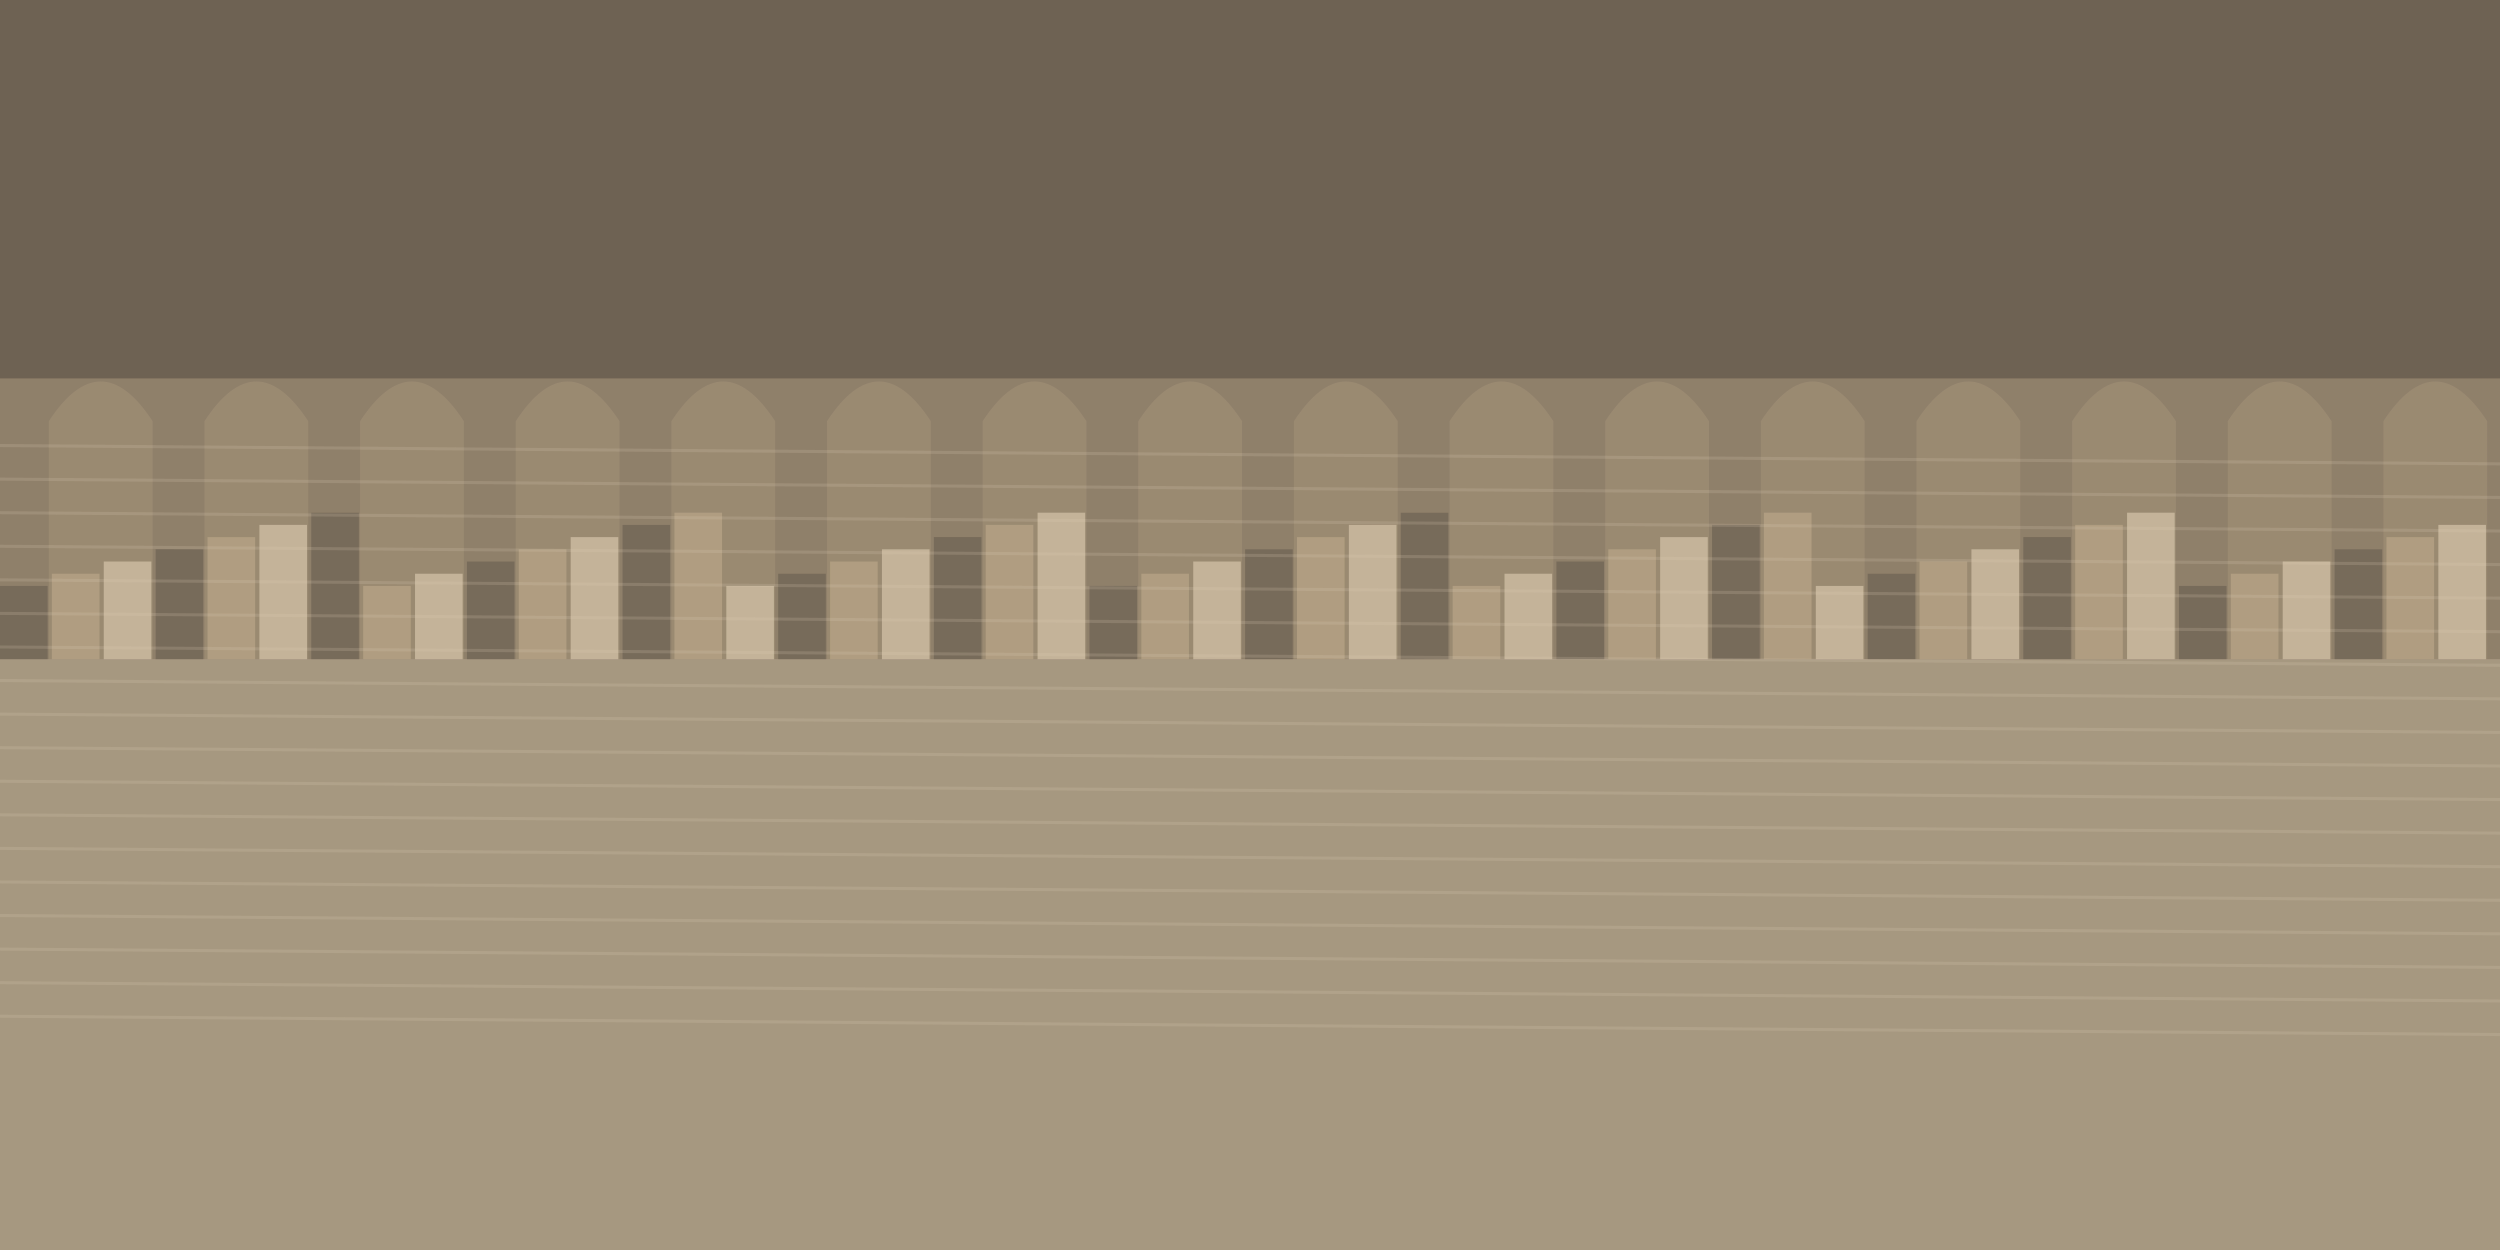
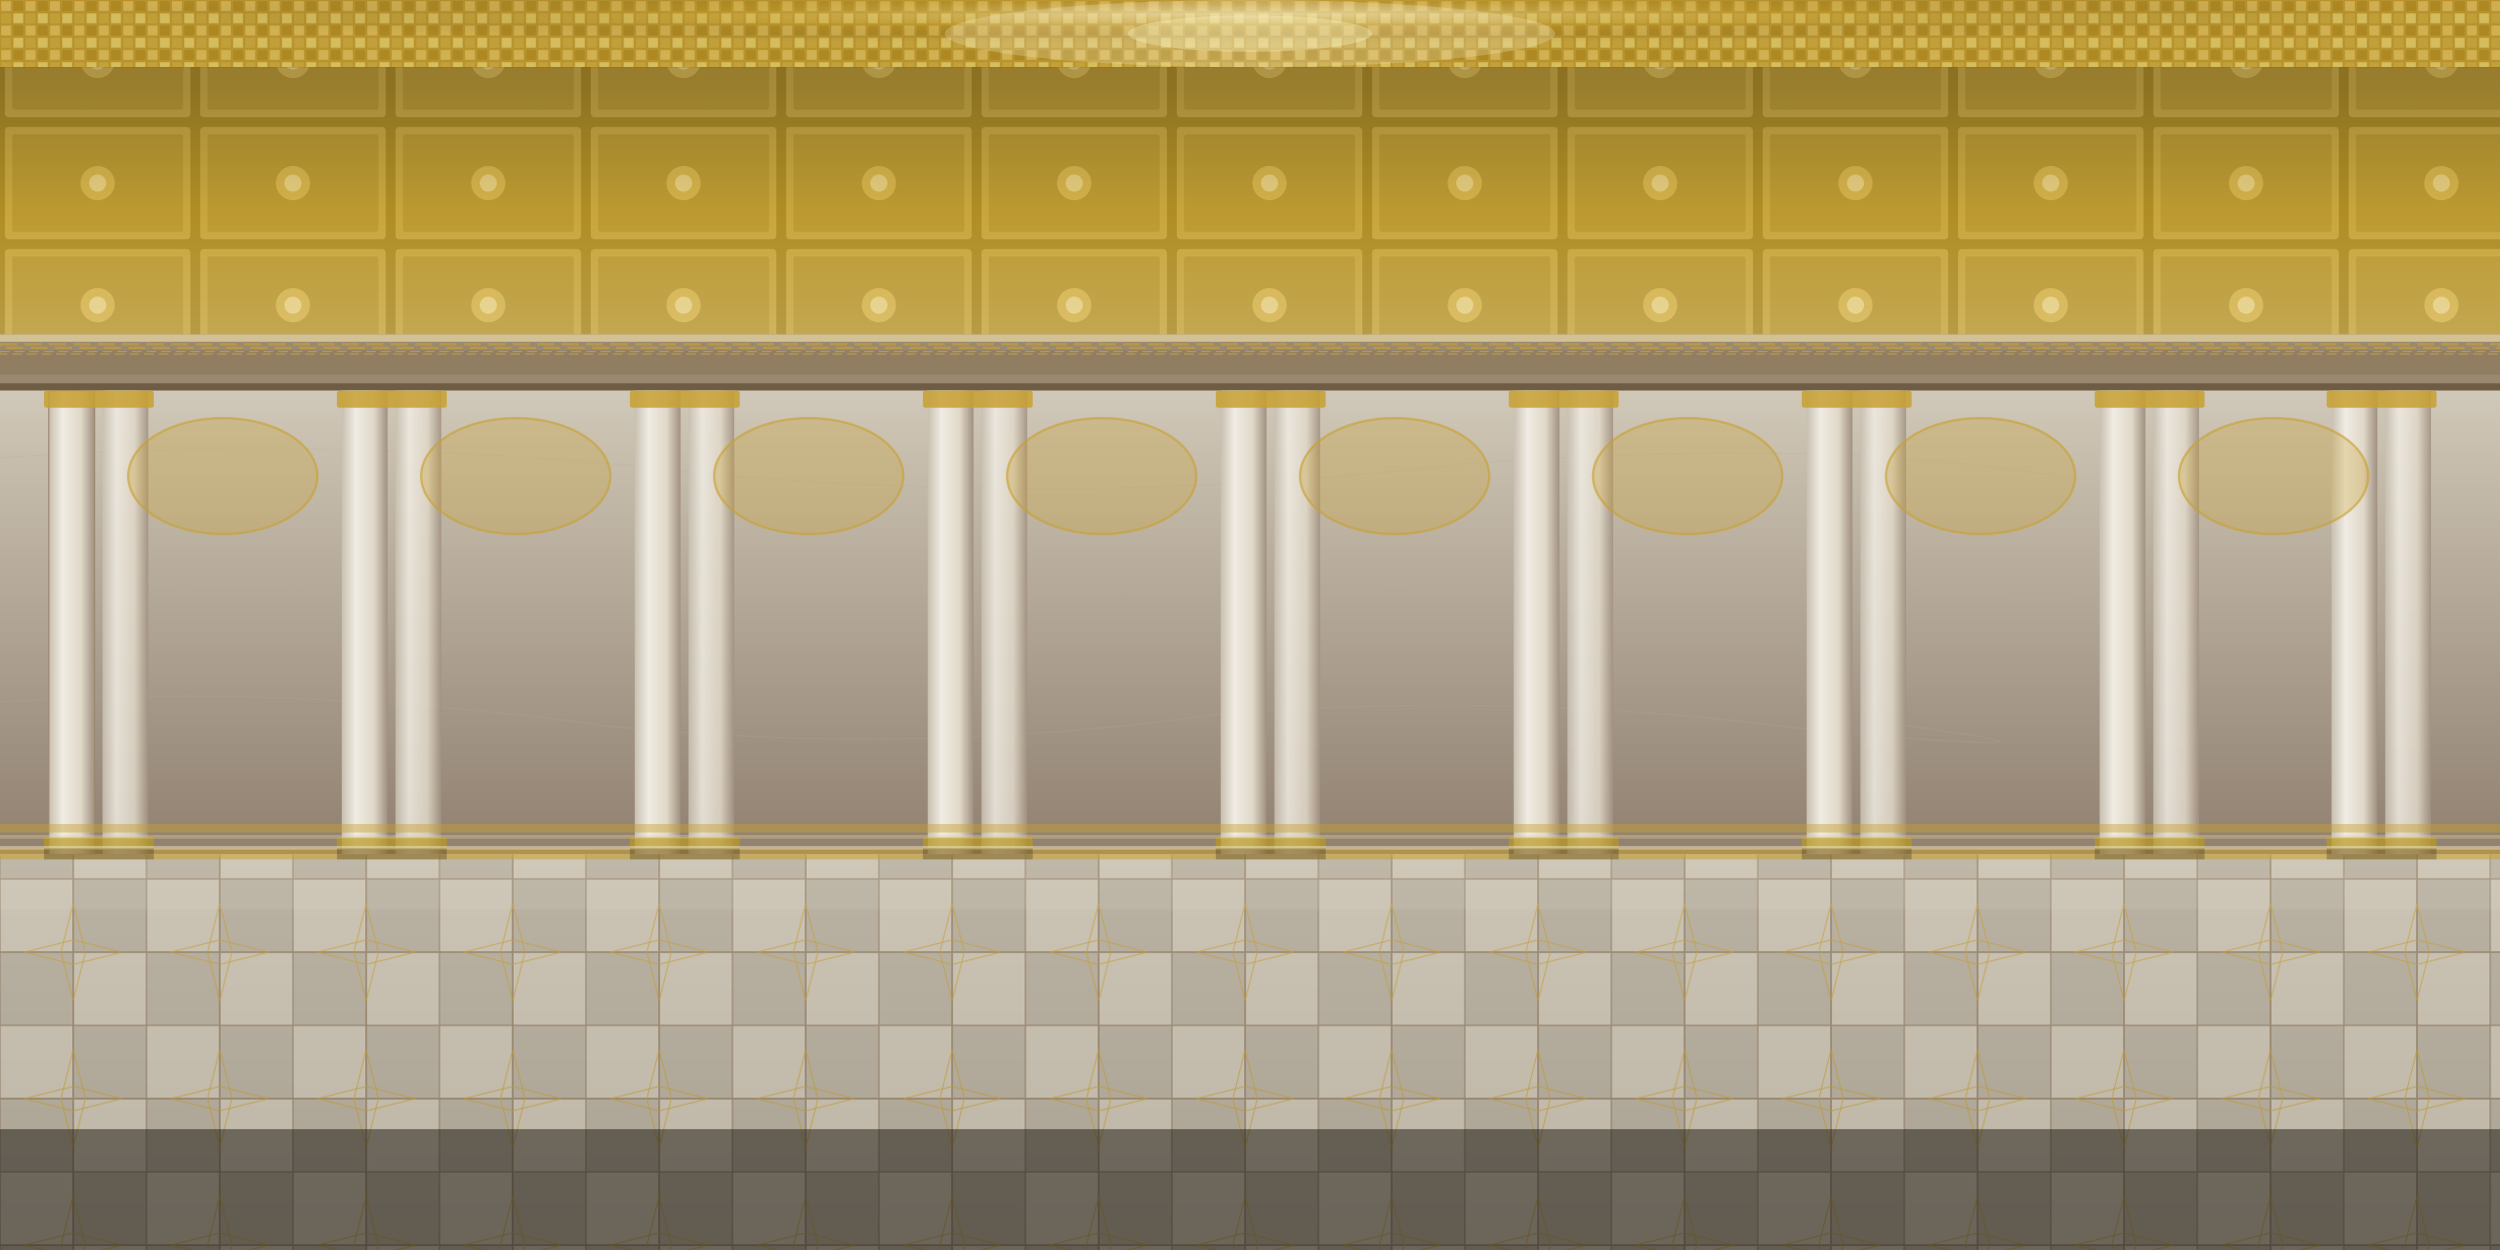
<svg xmlns="http://www.w3.org/2000/svg" viewBox="0 0 4096 2048">
-   <rect width="4096" height="2048" fill="#6e6253" />
-   <rect y="620" width="4096" height="1428" fill="#b8a486" opacity="0.45" />
-   <rect y="1080" width="4096" height="968" fill="#dfcfb6" opacity="0.3" />
-   <rect x="0" y="960" width="78" height="120" fill="#6e6253" opacity="0.72" />
-   <rect x="85" y="940" width="78" height="140" fill="#b8a486" opacity="0.72" />
-   <rect x="170" y="920" width="78" height="160" fill="#dfcfb6" opacity="0.72" />
-   <rect x="255" y="900" width="78" height="180" fill="#6e6253" opacity="0.72" />
-   <rect x="340" y="880" width="78" height="200" fill="#b8a486" opacity="0.72" />
-   <rect x="425" y="860" width="78" height="220" fill="#dfcfb6" opacity="0.72" />
-   <rect x="510" y="840" width="78" height="240" fill="#6e6253" opacity="0.72" />
-   <rect x="595" y="960" width="78" height="120" fill="#b8a486" opacity="0.72" />
-   <rect x="680" y="940" width="78" height="140" fill="#dfcfb6" opacity="0.72" />
-   <rect x="765" y="920" width="78" height="160" fill="#6e6253" opacity="0.72" />
-   <rect x="850" y="900" width="78" height="180" fill="#b8a486" opacity="0.72" />
-   <rect x="935" y="880" width="78" height="200" fill="#dfcfb6" opacity="0.72" />
-   <rect x="1020" y="860" width="78" height="220" fill="#6e6253" opacity="0.72" />
-   <rect x="1105" y="840" width="78" height="240" fill="#b8a486" opacity="0.72" />
-   <rect x="1190" y="960" width="78" height="120" fill="#dfcfb6" opacity="0.72" />
-   <rect x="1275" y="940" width="78" height="140" fill="#6e6253" opacity="0.72" />
-   <rect x="1360" y="920" width="78" height="160" fill="#b8a486" opacity="0.72" />
-   <rect x="1445" y="900" width="78" height="180" fill="#dfcfb6" opacity="0.72" />
-   <rect x="1530" y="880" width="78" height="200" fill="#6e6253" opacity="0.72" />
-   <rect x="1615" y="860" width="78" height="220" fill="#b8a486" opacity="0.72" />
-   <rect x="1700" y="840" width="78" height="240" fill="#dfcfb6" opacity="0.72" />
-   <rect x="1785" y="960" width="78" height="120" fill="#6e6253" opacity="0.72" />
-   <rect x="1870" y="940" width="78" height="140" fill="#b8a486" opacity="0.72" />
-   <rect x="1955" y="920" width="78" height="160" fill="#dfcfb6" opacity="0.72" />
-   <rect x="2040" y="900" width="78" height="180" fill="#6e6253" opacity="0.72" />
-   <rect x="2125" y="880" width="78" height="200" fill="#b8a486" opacity="0.72" />
-   <rect x="2210" y="860" width="78" height="220" fill="#dfcfb6" opacity="0.72" />
-   <rect x="2295" y="840" width="78" height="240" fill="#6e6253" opacity="0.72" />
-   <rect x="2380" y="960" width="78" height="120" fill="#b8a486" opacity="0.72" />
-   <rect x="2465" y="940" width="78" height="140" fill="#dfcfb6" opacity="0.72" />
-   <rect x="2550" y="920" width="78" height="160" fill="#6e6253" opacity="0.72" />
-   <rect x="2635" y="900" width="78" height="180" fill="#b8a486" opacity="0.72" />
-   <rect x="2720" y="880" width="78" height="200" fill="#dfcfb6" opacity="0.72" />
-   <rect x="2805" y="860" width="78" height="220" fill="#6e6253" opacity="0.72" />
-   <rect x="2890" y="840" width="78" height="240" fill="#b8a486" opacity="0.72" />
-   <rect x="2975" y="960" width="78" height="120" fill="#dfcfb6" opacity="0.72" />
-   <rect x="3060" y="940" width="78" height="140" fill="#6e6253" opacity="0.72" />
-   <rect x="3145" y="920" width="78" height="160" fill="#b8a486" opacity="0.72" />
-   <rect x="3230" y="900" width="78" height="180" fill="#dfcfb6" opacity="0.72" />
-   <rect x="3315" y="880" width="78" height="200" fill="#6e6253" opacity="0.72" />
-   <rect x="3400" y="860" width="78" height="220" fill="#b8a486" opacity="0.72" />
-   <rect x="3485" y="840" width="78" height="240" fill="#dfcfb6" opacity="0.72" />
-   <rect x="3570" y="960" width="78" height="120" fill="#6e6253" opacity="0.72" />
-   <rect x="3655" y="940" width="78" height="140" fill="#b8a486" opacity="0.72" />
-   <rect x="3740" y="920" width="78" height="160" fill="#dfcfb6" opacity="0.72" />
-   <rect x="3825" y="900" width="78" height="180" fill="#6e6253" opacity="0.72" />
-   <rect x="3910" y="880" width="78" height="200" fill="#b8a486" opacity="0.72" />
-   <rect x="3995" y="860" width="78" height="220" fill="#dfcfb6" opacity="0.72" />
-   <path d="M80 690 q85 -130 170 0 v390 h-170z" fill="#b8a486" opacity="0.28" />
-   <path d="M335 690 q85 -130 170 0 v390 h-170z" fill="#b8a486" opacity="0.28" />
-   <path d="M590 690 q85 -130 170 0 v390 h-170z" fill="#b8a486" opacity="0.28" />
-   <path d="M845 690 q85 -130 170 0 v390 h-170z" fill="#b8a486" opacity="0.28" />
-   <path d="M1100 690 q85 -130 170 0 v390 h-170z" fill="#b8a486" opacity="0.28" />
-   <path d="M1355 690 q85 -130 170 0 v390 h-170z" fill="#b8a486" opacity="0.28" />
-   <path d="M1610 690 q85 -130 170 0 v390 h-170z" fill="#b8a486" opacity="0.28" />
-   <path d="M1865 690 q85 -130 170 0 v390 h-170z" fill="#b8a486" opacity="0.28" />
-   <path d="M2120 690 q85 -130 170 0 v390 h-170z" fill="#b8a486" opacity="0.28" />
-   <path d="M2375 690 q85 -130 170 0 v390 h-170z" fill="#b8a486" opacity="0.28" />
-   <path d="M2630 690 q85 -130 170 0 v390 h-170z" fill="#b8a486" opacity="0.28" />
-   <path d="M2885 690 q85 -130 170 0 v390 h-170z" fill="#b8a486" opacity="0.28" />
-   <path d="M3140 690 q85 -130 170 0 v390 h-170z" fill="#b8a486" opacity="0.28" />
-   <path d="M3395 690 q85 -130 170 0 v390 h-170z" fill="#b8a486" opacity="0.28" />
-   <path d="M3650 690 q85 -130 170 0 v390 h-170z" fill="#b8a486" opacity="0.28" />
-   <path d="M3905 690 q85 -130 170 0 v390 h-170z" fill="#b8a486" opacity="0.28" />
-   <g opacity="0.18" stroke="#dfcfb6" stroke-width="5">
-     <line x1="0" y1="730" x2="4096" y2="760" />
-     <line x1="0" y1="785" x2="4096" y2="815" />
-     <line x1="0" y1="840" x2="4096" y2="870" />
-     <line x1="0" y1="895" x2="4096" y2="925" />
-     <line x1="0" y1="950" x2="4096" y2="980" />
-     <line x1="0" y1="1005" x2="4096" y2="1035" />
-     <line x1="0" y1="1060" x2="4096" y2="1090" />
-     <line x1="0" y1="1115" x2="4096" y2="1145" />
-     <line x1="0" y1="1170" x2="4096" y2="1200" />
-     <line x1="0" y1="1225" x2="4096" y2="1255" />
-     <line x1="0" y1="1280" x2="4096" y2="1310" />
-     <line x1="0" y1="1335" x2="4096" y2="1365" />
-     <line x1="0" y1="1390" x2="4096" y2="1420" />
-     <line x1="0" y1="1445" x2="4096" y2="1475" />
-     <line x1="0" y1="1500" x2="4096" y2="1530" />
-     <line x1="0" y1="1555" x2="4096" y2="1585" />
-     <line x1="0" y1="1610" x2="4096" y2="1640" />
-     <line x1="0" y1="1665" x2="4096" y2="1695" />
+   <defs>
+     <linearGradient id="domeG" x1="0" y1="0" x2="0" y2="1">
+       <stop offset="0" stop-color="#1a1510" />
+       <stop offset="0.25" stop-color="#3a3028" />
+       <stop offset="0.6" stop-color="#c8a030" />
+       <stop offset="1" stop-color="#e8dcc8" />
+     </linearGradient>
+     <linearGradient id="wallG" x1="0" y1="0" x2="0" y2="1">
+       <stop offset="0" stop-color="#d0c8b8" />
+       <stop offset="1" stop-color="#908070" />
+     </linearGradient>
+     <linearGradient id="floorG" x1="0" y1="0" x2="0" y2="1">
+       <stop offset="0" stop-color="#ccc4b4" />
+       <stop offset="1" stop-color="#40382c" />
+     </linearGradient>
+     <linearGradient id="colG" x1="0" y1="0" x2="1" y2="0">
+       <stop offset="0" stop-color="#c8c0b0" />
+       <stop offset="0.3" stop-color="#f0ece4" />
+       <stop offset="0.7" stop-color="#e0d8c8" />
+       <stop offset="1" stop-color="#a09080" />
+     </linearGradient>
+     <radialGradient id="domeLight" cx="50%" cy="20%" r="45%">
+       <stop offset="0" stop-color="#fff8d0" stop-opacity="0.5" />
+       <stop offset="0.5" stop-color="#c8a030" stop-opacity="0.2" />
+       <stop offset="1" stop-color="#3a3028" stop-opacity="0" />
+     </radialGradient>
+     <pattern id="mosaicTop" x="0" y="0" width="40" height="40" patternUnits="userSpaceOnUse">
+       <rect width="40" height="40" fill="#c8a030" />
+       <rect x="2" y="2" width="16" height="16" fill="#e8c860" opacity="0.8" />
+       <rect x="22" y="2" width="16" height="16" fill="#b89020" opacity="0.8" />
+       <rect x="2" y="22" width="16" height="16" fill="#d4b040" opacity="0.8" />
+       <rect x="22" y="22" width="16" height="16" fill="#f0d870" opacity="0.8" />
+     </pattern>
+     <pattern id="vaultCoffer" x="0" y="0" width="320" height="200" patternUnits="userSpaceOnUse">
+       <rect width="320" height="200" fill="#a88820" />
+       <rect x="8" y="8" width="304" height="184" fill="#c8a840" rx="6" />
+       <rect x="20" y="20" width="280" height="160" fill="#b89830" rx="4" />
+       <circle cx="160" cy="100" r="28" fill="#e8c860" opacity="0.65" />
+       <circle cx="160" cy="100" r="14" fill="#fff8d0" opacity="0.5" />
+     </pattern>
+     <pattern id="marbFloor" x="0" y="0" width="240" height="240" patternUnits="userSpaceOnUse">
+       <rect width="240" height="240" fill="#b8b0a0" />
+       <rect x="0" y="0" width="120" height="120" fill="#ccc4b4" />
+       <rect x="120" y="120" width="120" height="120" fill="#ccc4b4" />
+       <rect x="0" y="0" width="120" height="120" fill="none" stroke="#9a8870" stroke-width="2" />
+       <rect x="120" y="0" width="120" height="120" fill="none" stroke="#9a8870" stroke-width="2" />
+       <rect x="0" y="120" width="120" height="120" fill="none" stroke="#9a8870" stroke-width="2" />
+       <rect x="120" y="120" width="120" height="120" fill="none" stroke="#9a8870" stroke-width="2" />
+       <polygon points="120,40 140,120 120,200 100,120" fill="none" stroke="#c8a030" stroke-width="2" opacity="0.6" />
+       <polygon points="40,120 120,100 200,120 120,140" fill="none" stroke="#c8a030" stroke-width="2" opacity="0.6" />
+     </pattern>
+   </defs>
+   <rect width="4096" height="580" fill="url(#domeG)" />
+   <rect y="0" width="4096" height="110" fill="url(#mosaicTop)" opacity="0.9" />
+   <rect y="0" width="4096" height="110" fill="url(#domeLight)" />
+   <rect y="110" width="4096" height="450" fill="url(#vaultCoffer)" opacity="0.75" />
+   <ellipse cx="2048" cy="55" rx="500" ry="55" fill="#fff8e0" opacity="0.22" />
+   <ellipse cx="2048" cy="55" rx="200" ry="30" fill="#fffad0" opacity="0.3" />
+   <rect y="548" width="4096" height="100" fill="#9a8870" />
+   <rect y="548" width="4096" height="12" fill="#d8c898" opacity="0.9" />
+   <rect y="628" width="4096" height="12" fill="#6a5840" opacity="0.9" />
+   <g fill="#c8a030" opacity="0.65">
+     <rect x="0" y="564" width="4096" height="6" fill="none" stroke="#c8a030" stroke-width="4" stroke-dasharray="28 12" />
  </g>
+   <rect y="574" width="4096" height="40" fill="#8a7858" opacity="0.6" />
+   <g fill="#d4b040" opacity="0.55">
+     <rect x="0" y="576" width="4096" height="4" fill="none" stroke="#d4b040" stroke-width="2" stroke-dasharray="16 8" />
+   </g>
+   <rect y="640" width="4096" height="760" fill="url(#wallG)" />
+   <g stroke="#b8a898" stroke-width="2" opacity="0.2" fill="none">
+     <path d="M0 750 q600 -40 1200 30 q600 50 1200 -20 q600 -45 1000 25" />
+     <path d="M0 950 q400 30 800 -20 q400 -45 800 30 q400 40 800 -15 q400 -35 800 25 q400 35 296 -10" />
+     <path d="M0 1150 q500 -30 1000 40 q500 50 1000 -20 q500 -40 1000 30 q500 40 96 -15" />
+   </g>
+   <g>
+     <rect x="80" y="640" width="75" height="760" fill="url(#colG)" />
+     <rect x="80" y="640" width="75" height="760" fill="none" stroke="#9a8870" stroke-width="2" />
+     <rect x="168" y="640" width="75" height="760" fill="url(#colG)" opacity="0.85" />
+     <rect x="560" y="640" width="75" height="760" fill="url(#colG)" />
+     <rect x="648" y="640" width="75" height="760" fill="url(#colG)" opacity="0.85" />
+     <rect x="1040" y="640" width="75" height="760" fill="url(#colG)" />
+     <rect x="1128" y="640" width="75" height="760" fill="url(#colG)" opacity="0.85" />
+     <rect x="1520" y="640" width="75" height="760" fill="url(#colG)" />
+     <rect x="1608" y="640" width="75" height="760" fill="url(#colG)" opacity="0.85" />
+     <rect x="2000" y="640" width="75" height="760" fill="url(#colG)" />
+     <rect x="2088" y="640" width="75" height="760" fill="url(#colG)" opacity="0.85" />
+     <rect x="2480" y="640" width="75" height="760" fill="url(#colG)" />
+     <rect x="2568" y="640" width="75" height="760" fill="url(#colG)" opacity="0.85" />
+     <rect x="2960" y="640" width="75" height="760" fill="url(#colG)" />
+     <rect x="3048" y="640" width="75" height="760" fill="url(#colG)" opacity="0.85" />
+     <rect x="3440" y="640" width="75" height="760" fill="url(#colG)" />
+     <rect x="3528" y="640" width="75" height="760" fill="url(#colG)" opacity="0.85" />
+     <rect x="3820" y="640" width="75" height="760" fill="url(#colG)" />
+     <rect x="3908" y="640" width="75" height="760" fill="url(#colG)" opacity="0.85" />
+   </g>
+   <g fill="#c8a030" opacity="0.85">
+     <rect x="72" y="640" width="180" height="28" rx="4" />
+     <rect x="552" y="640" width="180" height="28" rx="4" />
+     <rect x="1032" y="640" width="180" height="28" rx="4" />
+     <rect x="1512" y="640" width="180" height="28" rx="4" />
+     <rect x="1992" y="640" width="180" height="28" rx="4" />
+     <rect x="2472" y="640" width="180" height="28" rx="4" />
+     <rect x="2952" y="640" width="180" height="28" rx="4" />
+     <rect x="3432" y="640" width="180" height="28" rx="4" />
+     <rect x="3812" y="640" width="180" height="28" rx="4" />
+   </g>
+   <g fill="#b89820" opacity="0.7">
+     <rect x="72" y="1372" width="180" height="20" rx="2" />
+     <rect x="552" y="1372" width="180" height="20" rx="2" />
+     <rect x="1032" y="1372" width="180" height="20" rx="2" />
+     <rect x="1512" y="1372" width="180" height="20" rx="2" />
+     <rect x="1992" y="1372" width="180" height="20" rx="2" />
+     <rect x="2472" y="1372" width="180" height="20" rx="2" />
+     <rect x="2952" y="1372" width="180" height="20" rx="2" />
+     <rect x="3432" y="1372" width="180" height="20" rx="2" />
+     <rect x="3812" y="1372" width="180" height="20" rx="2" />
+   </g>
+   <g fill="#c8a030" opacity="0.3">
+     <ellipse cx="365" cy="780" rx="155" ry="95" />
+     <ellipse cx="845" cy="780" rx="155" ry="95" />
+     <ellipse cx="1325" cy="780" rx="155" ry="95" />
+     <ellipse cx="1805" cy="780" rx="155" ry="95" />
+     <ellipse cx="2285" cy="780" rx="155" ry="95" />
+     <ellipse cx="2765" cy="780" rx="155" ry="95" />
+     <ellipse cx="3245" cy="780" rx="155" ry="95" />
+     <ellipse cx="3725" cy="780" rx="155" ry="95" />
+   </g>
+   <g fill="none" stroke="#c8a030" stroke-width="4" opacity="0.6">
+     <ellipse cx="365" cy="780" rx="155" ry="95" />
+     <ellipse cx="845" cy="780" rx="155" ry="95" />
+     <ellipse cx="1325" cy="780" rx="155" ry="95" />
+     <ellipse cx="1805" cy="780" rx="155" ry="95" />
+     <ellipse cx="2285" cy="780" rx="155" ry="95" />
+     <ellipse cx="2765" cy="780" rx="155" ry="95" />
+     <ellipse cx="3245" cy="780" rx="155" ry="95" />
+     <ellipse cx="3725" cy="780" rx="155" ry="95" />
+   </g>
+   <rect y="1350" width="4096" height="14" fill="#c8a030" opacity="0.45" />
+   <rect y="1368" width="4096" height="6" fill="#e8d090" opacity="0.35" />
+   <rect y="1400" width="4096" height="648" fill="url(#floorG)" />
+   <rect y="1400" width="4096" height="648" fill="url(#marbFloor)" opacity="0.88" />
+   <rect y="1400" width="4096" height="90" fill="#e8e0d0" opacity="0.12" />
+   <rect y="1390" width="4096" height="18" fill="#c8a030" opacity="0.55" />
+   <rect y="1386" width="4096" height="6" fill="#f0e0c0" opacity="0.5" />
+   <g fill="#2a2018" opacity="0.28">
+     <rect x="72" y="1390" width="180" height="18" />
+     <rect x="552" y="1390" width="180" height="18" />
+     <rect x="1032" y="1390" width="180" height="18" />
+     <rect x="1512" y="1390" width="180" height="18" />
+     <rect x="1992" y="1390" width="180" height="18" />
+     <rect x="2472" y="1390" width="180" height="18" />
+     <rect x="2952" y="1390" width="180" height="18" />
+     <rect x="3432" y="1390" width="180" height="18" />
+     <rect x="3812" y="1390" width="180" height="18" />
+   </g>
+   <rect y="1850" width="4096" height="198" fill="#1a1510" opacity="0.5" />
</svg>
